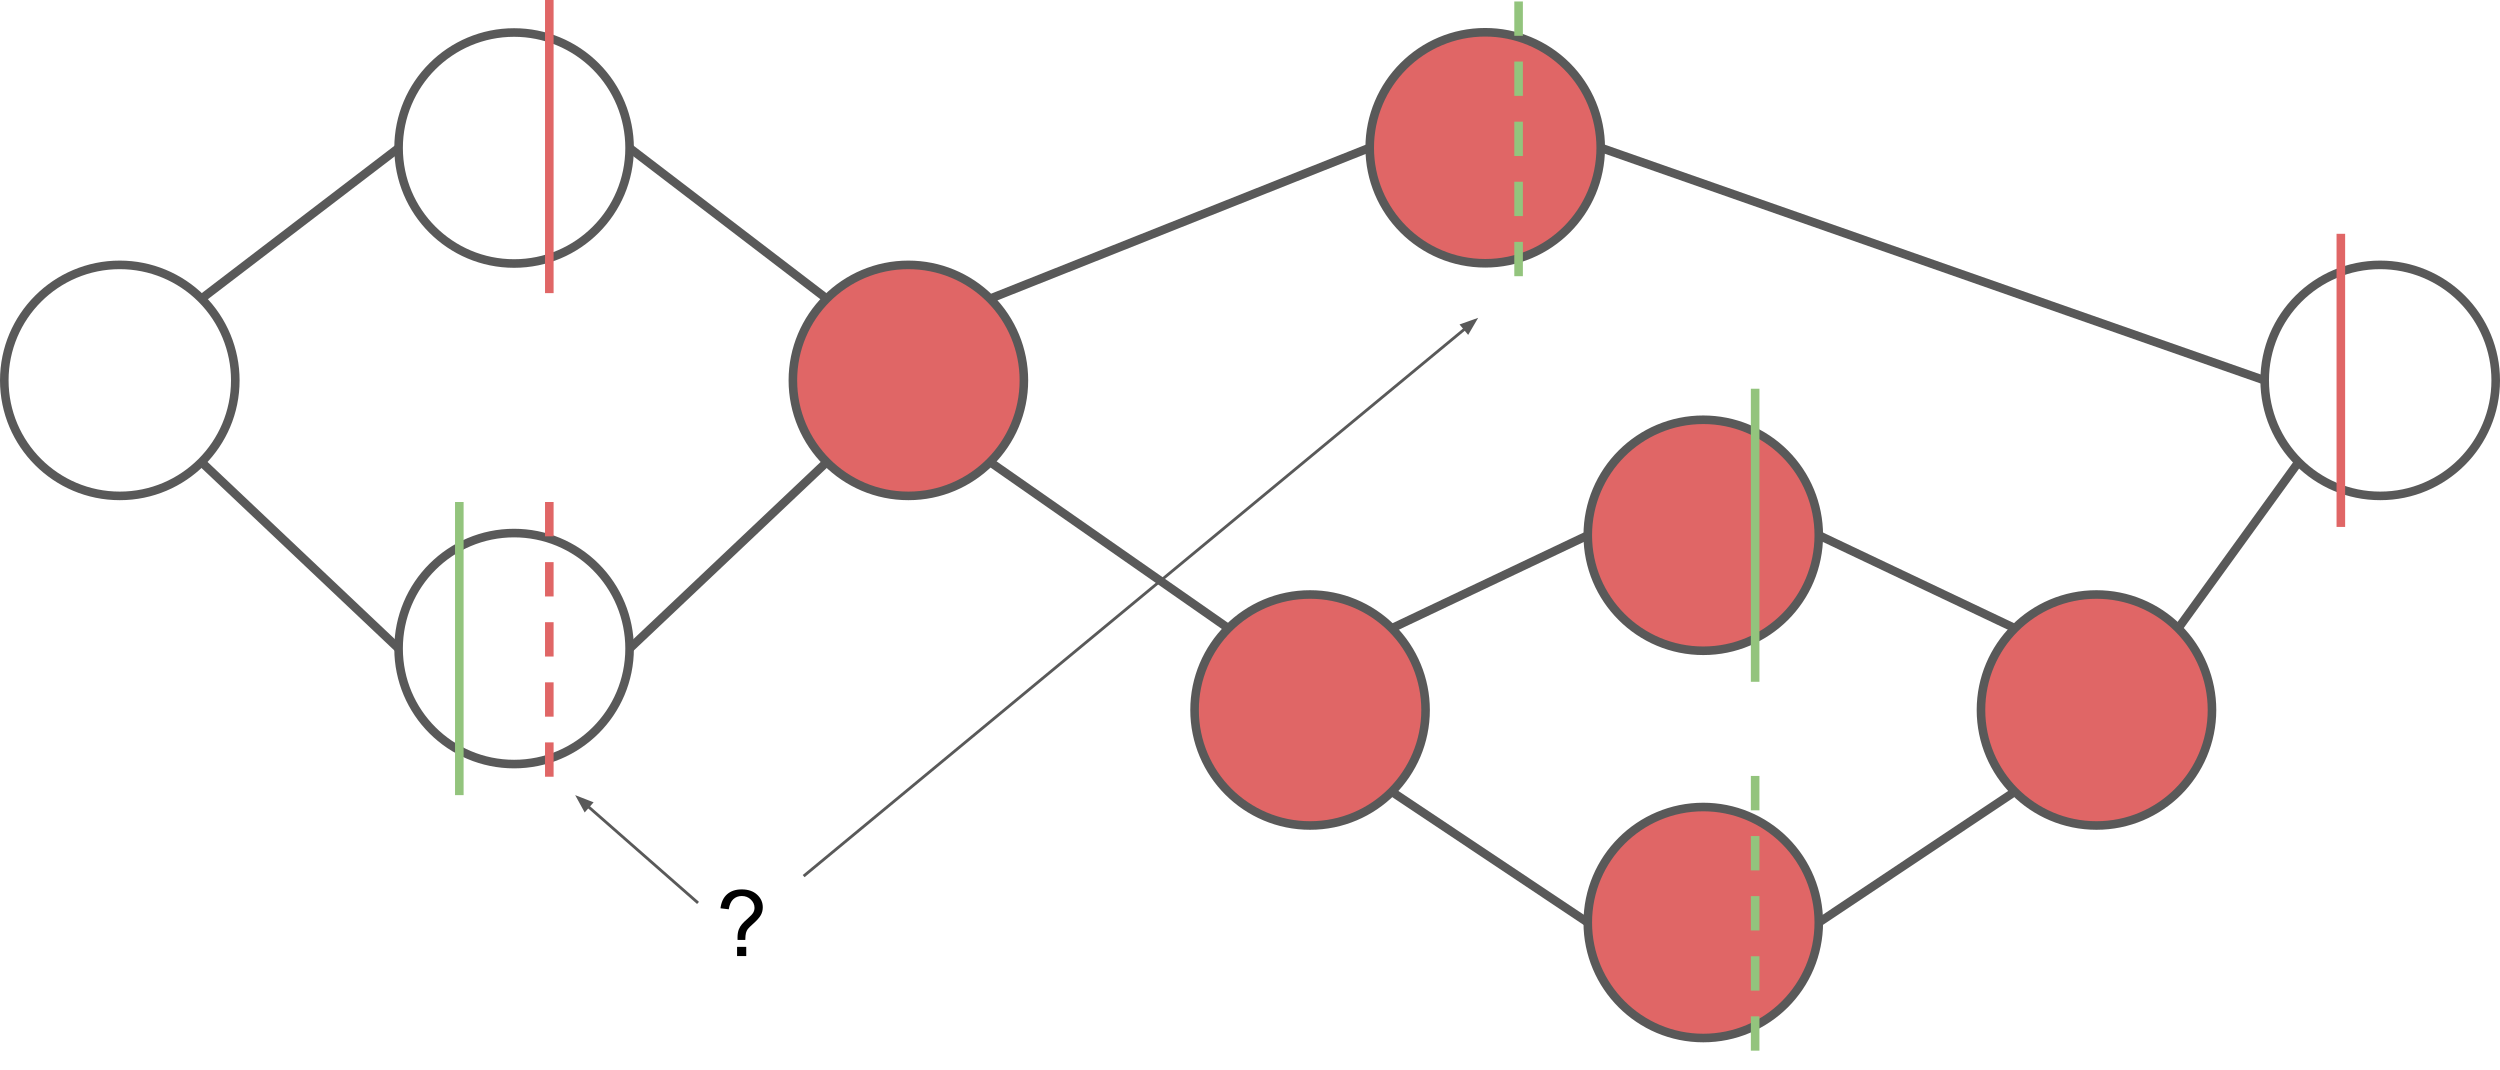
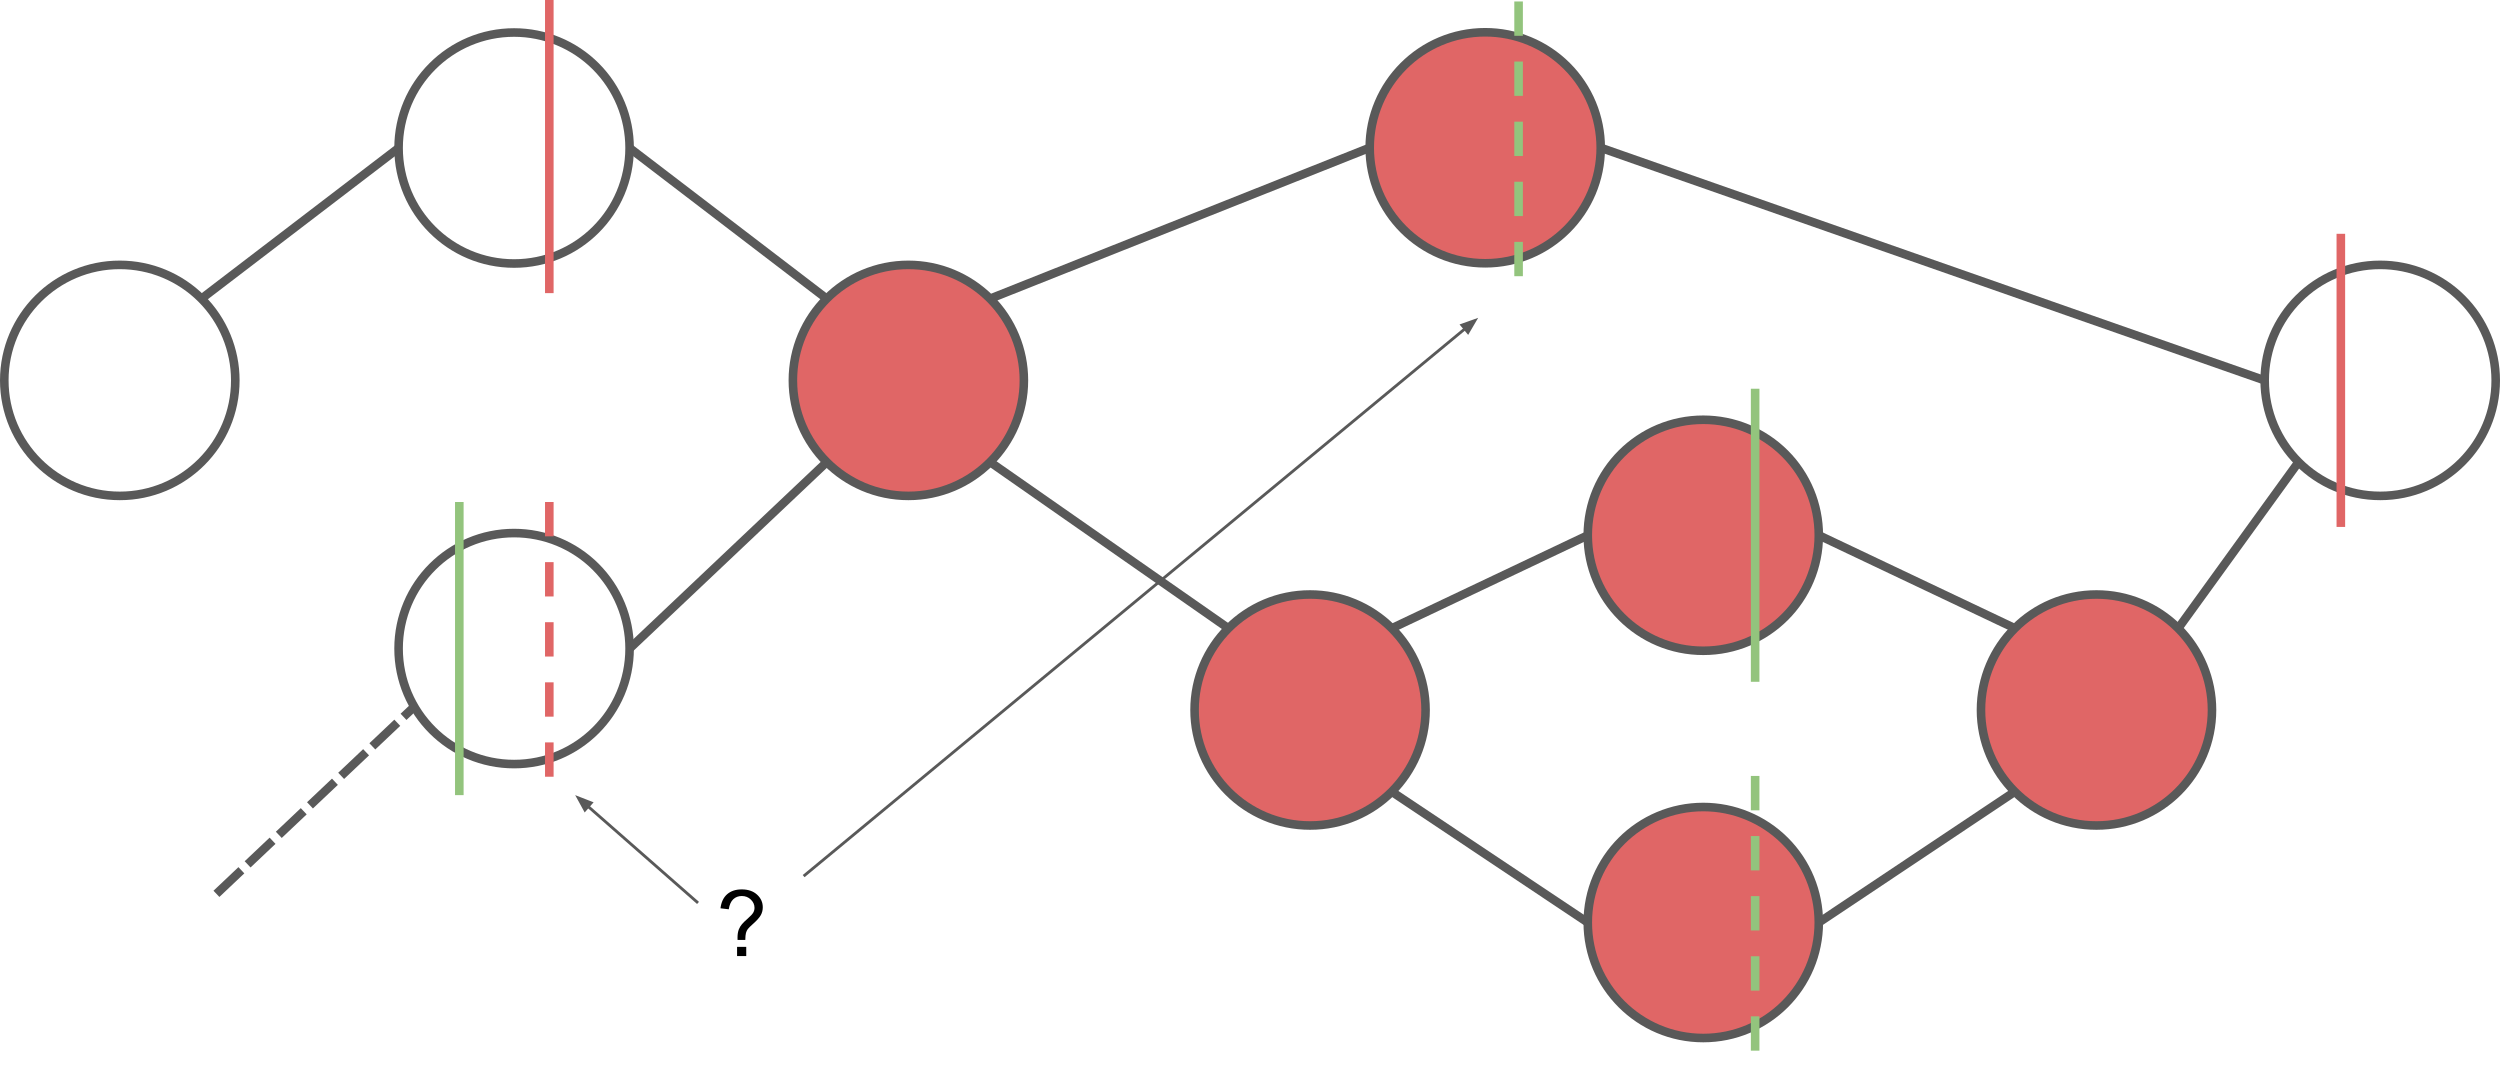
<svg xmlns="http://www.w3.org/2000/svg" version="1.1" viewBox="0 0 873.612 373.581" stroke-miterlimit="10" id="svg145" width="873.612" height="373.581" style="fill:none;stroke:none;stroke-linecap:square;stroke-miterlimit:10">
  <defs id="defs149" />
  <clipPath id="g552b2348e4_0_20.0">
    <path d="M 0,0 H 960 V 540 H 0 Z" id="path2" style="clip-rule:nonzero" />
  </clipPath>
  <g clip-path="url(#g552b2348e4_0_20.0)" id="g143" transform="translate(-70.13779,-150.252)">
    <path d="m 71.638,283.175 v 0 c 0,-22.291 18.071,-40.362 40.362,-40.362 v 0 c 10.705,0 20.971,4.252 28.54,11.822 7.569,7.569 11.822,17.836 11.822,28.54 v 0 c 0,22.291 -18.071,40.362 -40.362,40.362 v 0 c -22.291,0 -40.362,-18.071 -40.362,-40.362 z" id="path11" style="fill:#000000;fill-opacity:0;fill-rule:evenodd" />
    <path d="m 71.638,283.175 v 0 c 0,-22.291 18.071,-40.362 40.362,-40.362 v 0 c 10.705,0 20.971,4.252 28.54,11.822 7.569,7.569 11.822,17.836 11.822,28.54 v 0 c 0,22.291 -18.071,40.362 -40.362,40.362 v 0 c -22.291,0 -40.362,-18.071 -40.362,-40.362 z" id="path13" style="fill-rule:evenodd;stroke:#595959;stroke-width:3;stroke-linecap:butt;stroke-linejoin:round" />
    <path d="m 209.423,201.974 v 0 c 0,-22.291 18.071,-40.362 40.362,-40.362 v 0 c 10.705,0 20.971,4.252 28.54,11.822 7.569,7.569 11.822,17.836 11.822,28.54 v 0 c 0,22.291 -18.071,40.362 -40.362,40.362 v 0 c -22.291,0 -40.362,-18.071 -40.362,-40.362 z" id="path15" style="fill:#000000;fill-opacity:0;fill-rule:evenodd" />
    <path d="m 209.423,201.974 v 0 c 0,-22.291 18.071,-40.362 40.362,-40.362 v 0 c 10.705,0 20.971,4.252 28.54,11.822 7.569,7.569 11.822,17.836 11.822,28.54 v 0 c 0,22.291 -18.071,40.362 -40.362,40.362 v 0 c -22.291,0 -40.362,-18.071 -40.362,-40.362 z" id="path17" style="fill-rule:evenodd;stroke:#595959;stroke-width:3;stroke-linecap:butt;stroke-linejoin:round" />
    <path d="m 209.423,376.892 v 0 c 0,-22.291 18.071,-40.362 40.362,-40.362 v 0 c 10.705,0 20.971,4.252 28.54,11.822 7.569,7.569 11.822,17.836 11.822,28.54 v 0 c 0,22.291 -18.071,40.362 -40.362,40.362 v 0 c -22.291,0 -40.362,-18.071 -40.362,-40.362 z" id="path19" style="fill:#000000;fill-opacity:0;fill-rule:evenodd" />
    <path d="m 209.423,376.892 v 0 c 0,-22.291 18.071,-40.362 40.362,-40.362 v 0 c 10.705,0 20.971,4.252 28.54,11.822 7.569,7.569 11.822,17.836 11.822,28.54 v 0 c 0,22.291 -18.071,40.362 -40.362,40.362 v 0 c -22.291,0 -40.362,-18.071 -40.362,-40.362 z" id="path21" style="fill-rule:evenodd;stroke:#595959;stroke-width:3;stroke-linecap:butt;stroke-linejoin:round" />
    <path d="m 347.207,283.175 v 0 c 0,-22.291 18.071,-40.362 40.362,-40.362 v 0 c 10.705,0 20.971,4.252 28.54,11.822 7.569,7.569 11.822,17.836 11.822,28.54 v 0 c 0,22.291 -18.071,40.362 -40.362,40.362 v 0 c -22.291,0 -40.362,-18.071 -40.362,-40.362 z" id="path23" style="fill:#e06666;fill-rule:evenodd" />
    <path d="m 347.207,283.175 v 0 c 0,-22.291 18.071,-40.362 40.362,-40.362 v 0 c 10.705,0 20.971,4.252 28.54,11.822 7.569,7.569 11.822,17.836 11.822,28.54 v 0 c 0,22.291 -18.071,40.362 -40.362,40.362 v 0 c -22.291,0 -40.362,-18.071 -40.362,-40.362 z" id="path25" style="fill-rule:evenodd;stroke:#595959;stroke-width:3;stroke-linecap:butt;stroke-linejoin:round" />
    <path d="m 548.777,201.892 v 0 c 0,-22.291 18.071,-40.362 40.362,-40.362 v 0 c 10.705,0 20.971,4.252 28.54,11.822 7.569,7.569 11.822,17.836 11.822,28.54 v 0 c 0,22.291 -18.071,40.362 -40.362,40.362 v 0 c -22.291,0 -40.362,-18.071 -40.362,-40.362 z" id="path27" style="fill:#e06666;fill-rule:evenodd" />
    <path d="m 548.777,201.892 v 0 c 0,-22.291 18.071,-40.362 40.362,-40.362 v 0 c 10.705,0 20.971,4.252 28.54,11.822 7.569,7.569 11.822,17.836 11.822,28.54 v 0 c 0,22.291 -18.071,40.362 -40.362,40.362 v 0 c -22.291,0 -40.362,-18.071 -40.362,-40.362 z" id="path29" style="fill-rule:evenodd;stroke:#595959;stroke-width:3;stroke-linecap:butt;stroke-linejoin:round" />
    <path d="m 861.525,283.175 v 0 c 0,-22.291 18.071,-40.362 40.362,-40.362 v 0 c 10.705,0 20.971,4.252 28.54,11.822 7.569,7.569 11.822,17.836 11.822,28.54 v 0 c 0,22.291 -18.071,40.362 -40.362,40.362 v 0 c -22.291,0 -40.362,-18.071 -40.362,-40.362 z" id="path31" style="fill:#000000;fill-opacity:0;fill-rule:evenodd" />
    <path d="m 861.525,283.175 v 0 c 0,-22.291 18.071,-40.362 40.362,-40.362 v 0 c 10.705,0 20.971,4.252 28.54,11.822 7.569,7.569 11.822,17.836 11.822,28.54 v 0 c 0,22.291 -18.071,40.362 -40.362,40.362 v 0 c -22.291,0 -40.362,-18.071 -40.362,-40.362 z" id="path33" style="fill-rule:evenodd;stroke:#595959;stroke-width:3;stroke-linecap:butt;stroke-linejoin:round" />
    <path d="m 487.575,398.357 v 0 c 0,-22.291 18.071,-40.362 40.362,-40.362 v 0 c 10.705,0 20.971,4.252 28.54,11.822 7.569,7.569 11.822,17.836 11.822,28.54 v 0 c 0,22.291 -18.071,40.362 -40.362,40.362 v 0 c -22.291,0 -40.362,-18.071 -40.362,-40.362 z" id="path35" style="fill:#e06666;fill-rule:evenodd" />
    <path d="m 487.575,398.357 v 0 c 0,-22.291 18.071,-40.362 40.362,-40.362 v 0 c 10.705,0 20.971,4.252 28.54,11.822 7.569,7.569 11.822,17.836 11.822,28.54 v 0 c 0,22.291 -18.071,40.362 -40.362,40.362 v 0 c -22.291,0 -40.362,-18.071 -40.362,-40.362 z" id="path37" style="fill-rule:evenodd;stroke:#595959;stroke-width:3;stroke-linecap:butt;stroke-linejoin:round" />
    <path d="m 624.978,337.298 v 0 c 0,-22.291 18.071,-40.362 40.362,-40.362 v 0 c 10.705,0 20.971,4.252 28.54,11.822 7.569,7.569 11.822,17.836 11.822,28.54 v 0 c 0,22.291 -18.071,40.362 -40.362,40.362 v 0 c -22.291,0 -40.362,-18.071 -40.362,-40.362 z" id="path39" style="fill:#e06666;fill-rule:evenodd" />
    <path d="m 624.978,337.298 v 0 c 0,-22.291 18.071,-40.362 40.362,-40.362 v 0 c 10.705,0 20.971,4.252 28.54,11.822 7.569,7.569 11.822,17.836 11.822,28.54 v 0 c 0,22.291 -18.071,40.362 -40.362,40.362 v 0 c -22.291,0 -40.362,-18.071 -40.362,-40.362 z" id="path41" style="fill-rule:evenodd;stroke:#595959;stroke-width:3;stroke-linecap:butt;stroke-linejoin:round" />
    <path d="m 624.978,472.622 v 0 c 0,-22.291 18.071,-40.362 40.362,-40.362 v 0 c 10.705,0 20.971,4.252 28.54,11.822 7.569,7.569 11.822,17.836 11.822,28.54 v 0 c 0,22.291 -18.071,40.362 -40.362,40.362 v 0 c -22.291,0 -40.362,-18.071 -40.362,-40.362 z" id="path43" style="fill:#e06666;fill-rule:evenodd" />
    <path d="m 624.978,472.622 v 0 c 0,-22.291 18.071,-40.362 40.362,-40.362 v 0 c 10.705,0 20.971,4.252 28.54,11.822 7.569,7.569 11.822,17.836 11.822,28.54 v 0 c 0,22.291 -18.071,40.362 -40.362,40.362 v 0 c -22.291,0 -40.362,-18.071 -40.362,-40.362 z" id="path45" style="fill-rule:evenodd;stroke:#595959;stroke-width:3;stroke-linecap:butt;stroke-linejoin:round" />
    <path d="m 762.383,398.357 v 0 c 0,-22.291 18.071,-40.362 40.362,-40.362 v 0 c 10.705,0 20.971,4.252 28.54,11.822 7.569,7.569 11.822,17.836 11.822,28.54 v 0 c 0,22.291 -18.071,40.362 -40.362,40.362 v 0 c -22.291,0 -40.362,-18.071 -40.362,-40.362 z" id="path47" style="fill:#e06666;fill-rule:evenodd" />
    <path d="m 762.383,398.357 v 0 c 0,-22.291 18.071,-40.362 40.362,-40.362 v 0 c 10.705,0 20.971,4.252 28.54,11.822 7.569,7.569 11.822,17.836 11.822,28.54 v 0 c 0,22.291 -18.071,40.362 -40.362,40.362 v 0 c -22.291,0 -40.362,-18.071 -40.362,-40.362 z" id="path49" style="fill-rule:evenodd;stroke:#595959;stroke-width:3;stroke-linecap:butt;stroke-linejoin:round" />
    <path d="m 262.092,150.252 v 102.425" id="path51" style="fill:#000000;fill-opacity:0;fill-rule:evenodd" />
    <path d="m 262.092,150.252 v 102.425" id="path53" style="fill-rule:evenodd;stroke:#e06666;stroke-width:3;stroke-linecap:butt;stroke-linejoin:round" />
    <path d="m 888.134,231.963 v 102.425" id="path55" style="fill:#000000;fill-opacity:0;fill-rule:evenodd" />
    <path d="m 888.134,231.963 v 102.425" id="path57" style="fill-rule:evenodd;stroke:#e06666;stroke-width:3;stroke-linecap:butt;stroke-linejoin:round" />
    <path d="m 262.092,325.68 v 102.425" id="path59" style="fill:#000000;fill-opacity:0;fill-rule:evenodd" />
    <path d="m 262.092,325.68 v 102.425" id="path61" style="fill-rule:evenodd;stroke:#e06666;stroke-width:3;stroke-linecap:butt;stroke-linejoin:round;stroke-dasharray:12, 9" />
    <path d="M 314.058,465.774 271.129,428.105" id="path63" style="fill:#000000;fill-opacity:0;fill-rule:evenodd" />
    <path d="M 314.058,465.774 275.639,432.062" id="path65" style="fill-rule:evenodd;stroke:#595959;stroke-width:1;stroke-linecap:butt;stroke-linejoin:round" />
    <path d="m 276.728,430.821 -4.5,-1.752 2.322,4.235 z" id="path67" style="fill:#595959;fill-rule:evenodd;stroke:#595959;stroke-width:1;stroke-linecap:butt" />
    <path d="m 309.824,448.071 h 39.15 v 49.102 h -39.15 z" id="path69" style="fill:#000000;fill-opacity:0;fill-rule:evenodd" />
    <path d="m 327.876,478.701 q -0.016,-0.562 -0.016,-0.844 0,-1.656 0.469,-2.859 0.344,-0.906 1.109,-1.828 0.562,-0.672 2.016,-1.953 1.469,-1.297 1.906,-2.062 0.438,-0.766 0.438,-1.672 0,-1.641 -1.281,-2.875 -1.281,-1.25 -3.141,-1.25 -1.797,0 -3,1.125 -1.203,1.125 -1.578,3.516 l -2.891,-0.344 q 0.391,-3.203 2.312,-4.906 1.938,-1.703 5.109,-1.703 3.359,0 5.359,1.828 2,1.828 2,4.422 0,1.5 -0.703,2.766 -0.703,1.266 -2.75,3.078 -1.375,1.219 -1.797,1.797 -0.422,0.578 -0.625,1.328 -0.203,0.75 -0.234,2.438 z m -0.172,5.641 v -3.203 h 3.203 v 3.203 z" id="path71" style="fill:#000000;fill-rule:nonzero" />
    <path d="m 230.643,325.68 v 102.425" id="path73" style="fill:#000000;fill-opacity:0;fill-rule:evenodd" />
    <path d="m 230.643,325.68 v 102.425" id="path75" style="fill-rule:evenodd;stroke:#93c47d;stroke-width:3;stroke-linecap:butt;stroke-linejoin:round" />
    <path d="M 683.462,286.085 V 388.51" id="path77" style="fill:#000000;fill-opacity:0;fill-rule:evenodd" />
    <path d="M 683.462,286.085 V 388.51" id="path79" style="fill-rule:evenodd;stroke:#93c47d;stroke-width:3;stroke-linecap:butt;stroke-linejoin:round" />
    <path d="m 600.801,150.76 v 102.425" id="path81" style="fill:#000000;fill-opacity:0;fill-rule:evenodd" />
    <path d="m 600.801,150.76 v 102.425" id="path83" style="fill-rule:evenodd;stroke:#93c47d;stroke-width:3;stroke-linecap:butt;stroke-linejoin:round;stroke-dasharray:12, 9" />
    <path d="M 683.462,421.408 V 523.833" id="path85" style="fill:#000000;fill-opacity:0;fill-rule:evenodd" />
    <path d="M 683.462,421.408 V 523.833" id="path87" style="fill-rule:evenodd;stroke:#93c47d;stroke-width:3;stroke-linecap:butt;stroke-linejoin:round;stroke-dasharray:12, 9" />
    <path d="M 350.963,456.402 586.68,261.315" id="path89" style="fill:#000000;fill-opacity:0;fill-rule:evenodd" />
    <path d="M 350.963,456.402 582.058,265.14" id="path91" style="fill-rule:evenodd;stroke:#595959;stroke-width:1;stroke-linecap:butt;stroke-linejoin:round" />
    <path d="m 583.111,266.413 2.443,-4.166 -4.549,1.621 z" id="path93" style="fill:#595959;fill-rule:evenodd;stroke:#595959;stroke-width:1;stroke-linecap:butt" />
    <path d="m 140.54,254.634 68.882,-52.661" id="path95" style="fill:#000000;fill-opacity:0;fill-rule:evenodd" />
    <path d="m 140.54,254.634 68.882,-52.661" id="path97" style="fill-rule:evenodd;stroke:#595959;stroke-width:3;stroke-linecap:butt;stroke-linejoin:round" />
    <path d="m 140.541,311.727 68.882,65.165" id="path99" style="fill:#000000;fill-opacity:0;fill-rule:evenodd" />
-     <path d="m 140.541,311.727 68.882,65.165" id="path101" style="fill-rule:evenodd;stroke:#595959;stroke-width:3;stroke-linecap:butt;stroke-linejoin:round" />
+     <path d="m 145.767,462.603 68.882,-65.165" id="path101" style="fill-rule:evenodd;stroke:#595959;stroke-width:3;stroke-linecap:butt;stroke-linejoin:round;stroke-miterlimit:10;stroke-dasharray:12,3;stroke-dashoffset:0" />
    <path d="m 290.147,201.974 68.882,52.661" id="path103" style="fill:#000000;fill-opacity:0;fill-rule:evenodd" />
    <path d="m 290.147,201.974 68.882,52.661" id="path105" style="fill-rule:evenodd;stroke:#595959;stroke-width:3;stroke-linecap:butt;stroke-linejoin:round" />
    <path d="m 290.147,376.892 68.882,-65.165" id="path107" style="fill:#000000;fill-opacity:0;fill-rule:evenodd" />
    <path d="m 290.147,376.892 68.882,-65.165" id="path109" style="fill-rule:evenodd;stroke:#595959;stroke-width:3;stroke-linecap:butt;stroke-linejoin:round" />
    <path d="m 416.11,254.634 132.661,-52.756" id="path111" style="fill:#000000;fill-opacity:0;fill-rule:evenodd" />
    <path d="m 416.11,254.634 132.661,-52.756" id="path113" style="fill-rule:evenodd;stroke:#595959;stroke-width:3;stroke-linecap:butt;stroke-linejoin:round" />
    <path d="M 499.397,369.817 416.121,311.706" id="path115" style="fill:#000000;fill-opacity:0;fill-rule:evenodd" />
    <path d="M 499.397,369.817 416.121,311.706" id="path117" style="fill-rule:evenodd;stroke:#595959;stroke-width:3;stroke-linecap:butt;stroke-linejoin:round" />
    <path d="m 556.477,369.817 68.504,-32.504" id="path119" style="fill:#000000;fill-opacity:0;fill-rule:evenodd" />
    <path d="m 556.477,369.817 68.504,-32.504" id="path121" style="fill-rule:evenodd;stroke:#595959;stroke-width:3;stroke-linecap:butt;stroke-linejoin:round" />
    <path d="m 556.477,426.897 68.504,45.732" id="path123" style="fill:#000000;fill-opacity:0;fill-rule:evenodd" />
    <path d="m 556.477,426.897 68.504,45.732" id="path125" style="fill-rule:evenodd;stroke:#595959;stroke-width:3;stroke-linecap:butt;stroke-linejoin:round" />
    <path d="m 705.702,337.298 68.504,32.504" id="path127" style="fill:#000000;fill-opacity:0;fill-rule:evenodd" />
    <path d="m 705.702,337.298 68.504,32.504" id="path129" style="fill-rule:evenodd;stroke:#595959;stroke-width:3;stroke-linecap:butt;stroke-linejoin:round" />
    <path d="m 705.702,472.622 68.504,-45.732" id="path131" style="fill:#000000;fill-opacity:0;fill-rule:evenodd" />
    <path d="m 705.702,472.622 68.504,-45.732" id="path133" style="fill-rule:evenodd;stroke:#595959;stroke-width:3;stroke-linecap:butt;stroke-linejoin:round" />
    <path d="m 629.501,201.892 232.031,81.291" id="path135" style="fill:#000000;fill-opacity:0;fill-rule:evenodd" />
    <path d="m 629.501,201.892 232.031,81.291" id="path137" style="fill-rule:evenodd;stroke:#595959;stroke-width:3;stroke-linecap:butt;stroke-linejoin:round" />
    <path d="m 831.299,369.825 42.047,-58.11" id="path139" style="fill:#000000;fill-opacity:0;fill-rule:evenodd" />
    <path d="m 831.299,369.825 42.047,-58.11" id="path141" style="fill-rule:evenodd;stroke:#595959;stroke-width:3;stroke-linecap:butt;stroke-linejoin:round" />
  </g>
</svg>
